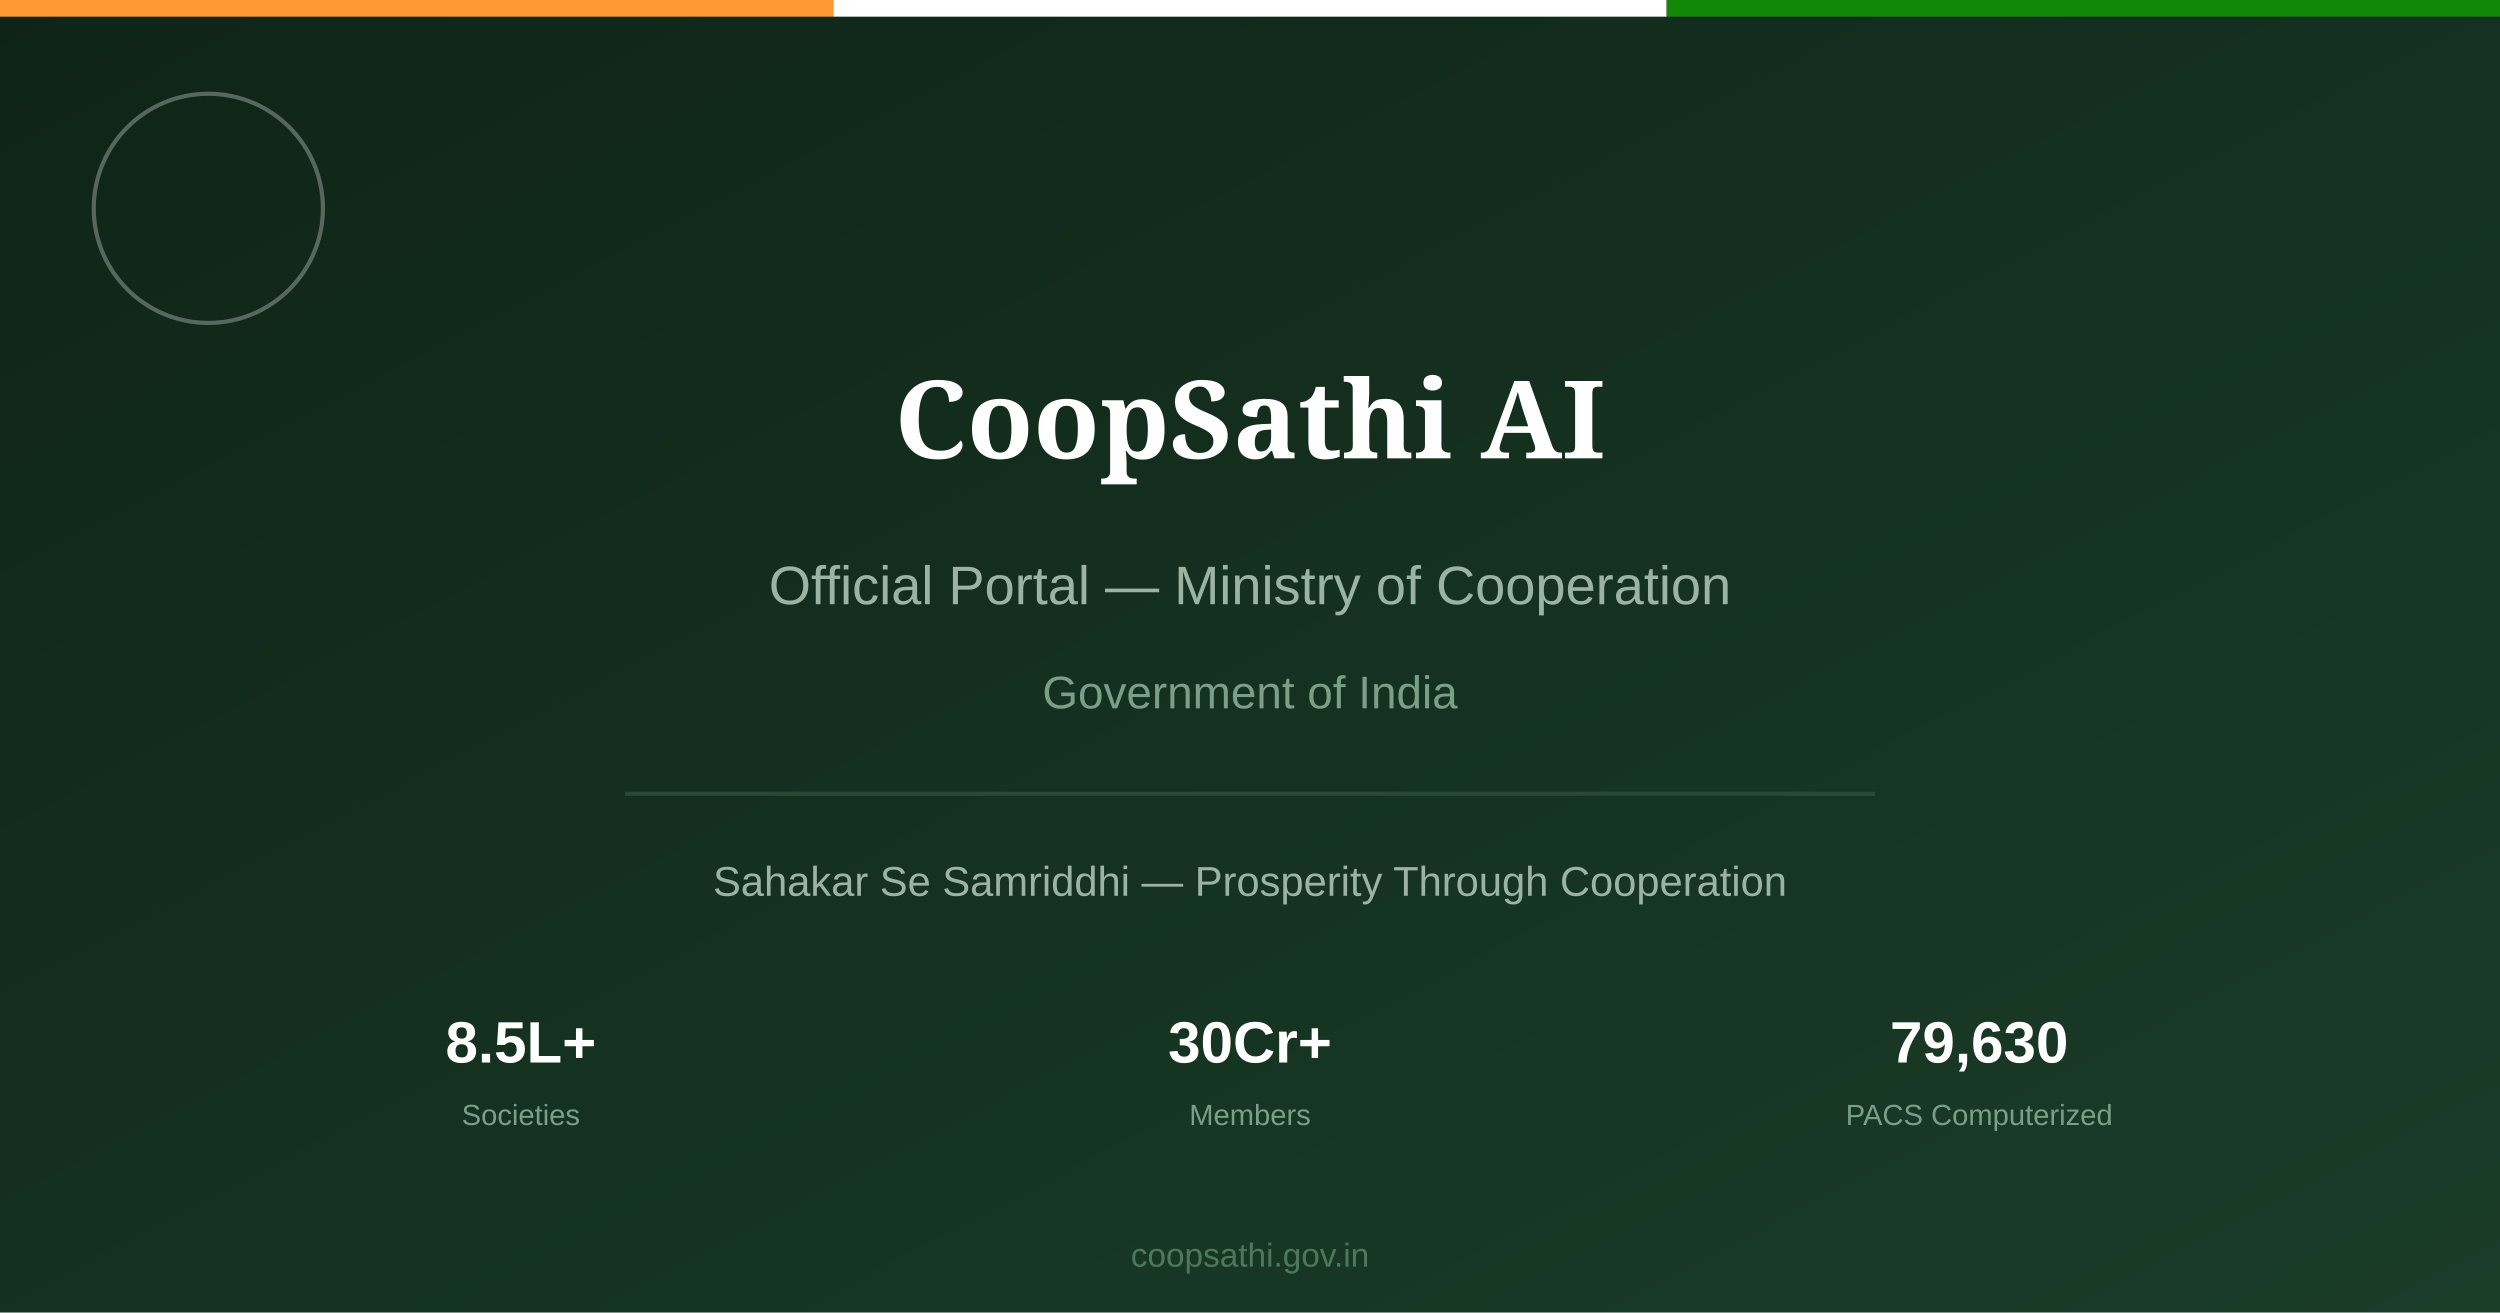
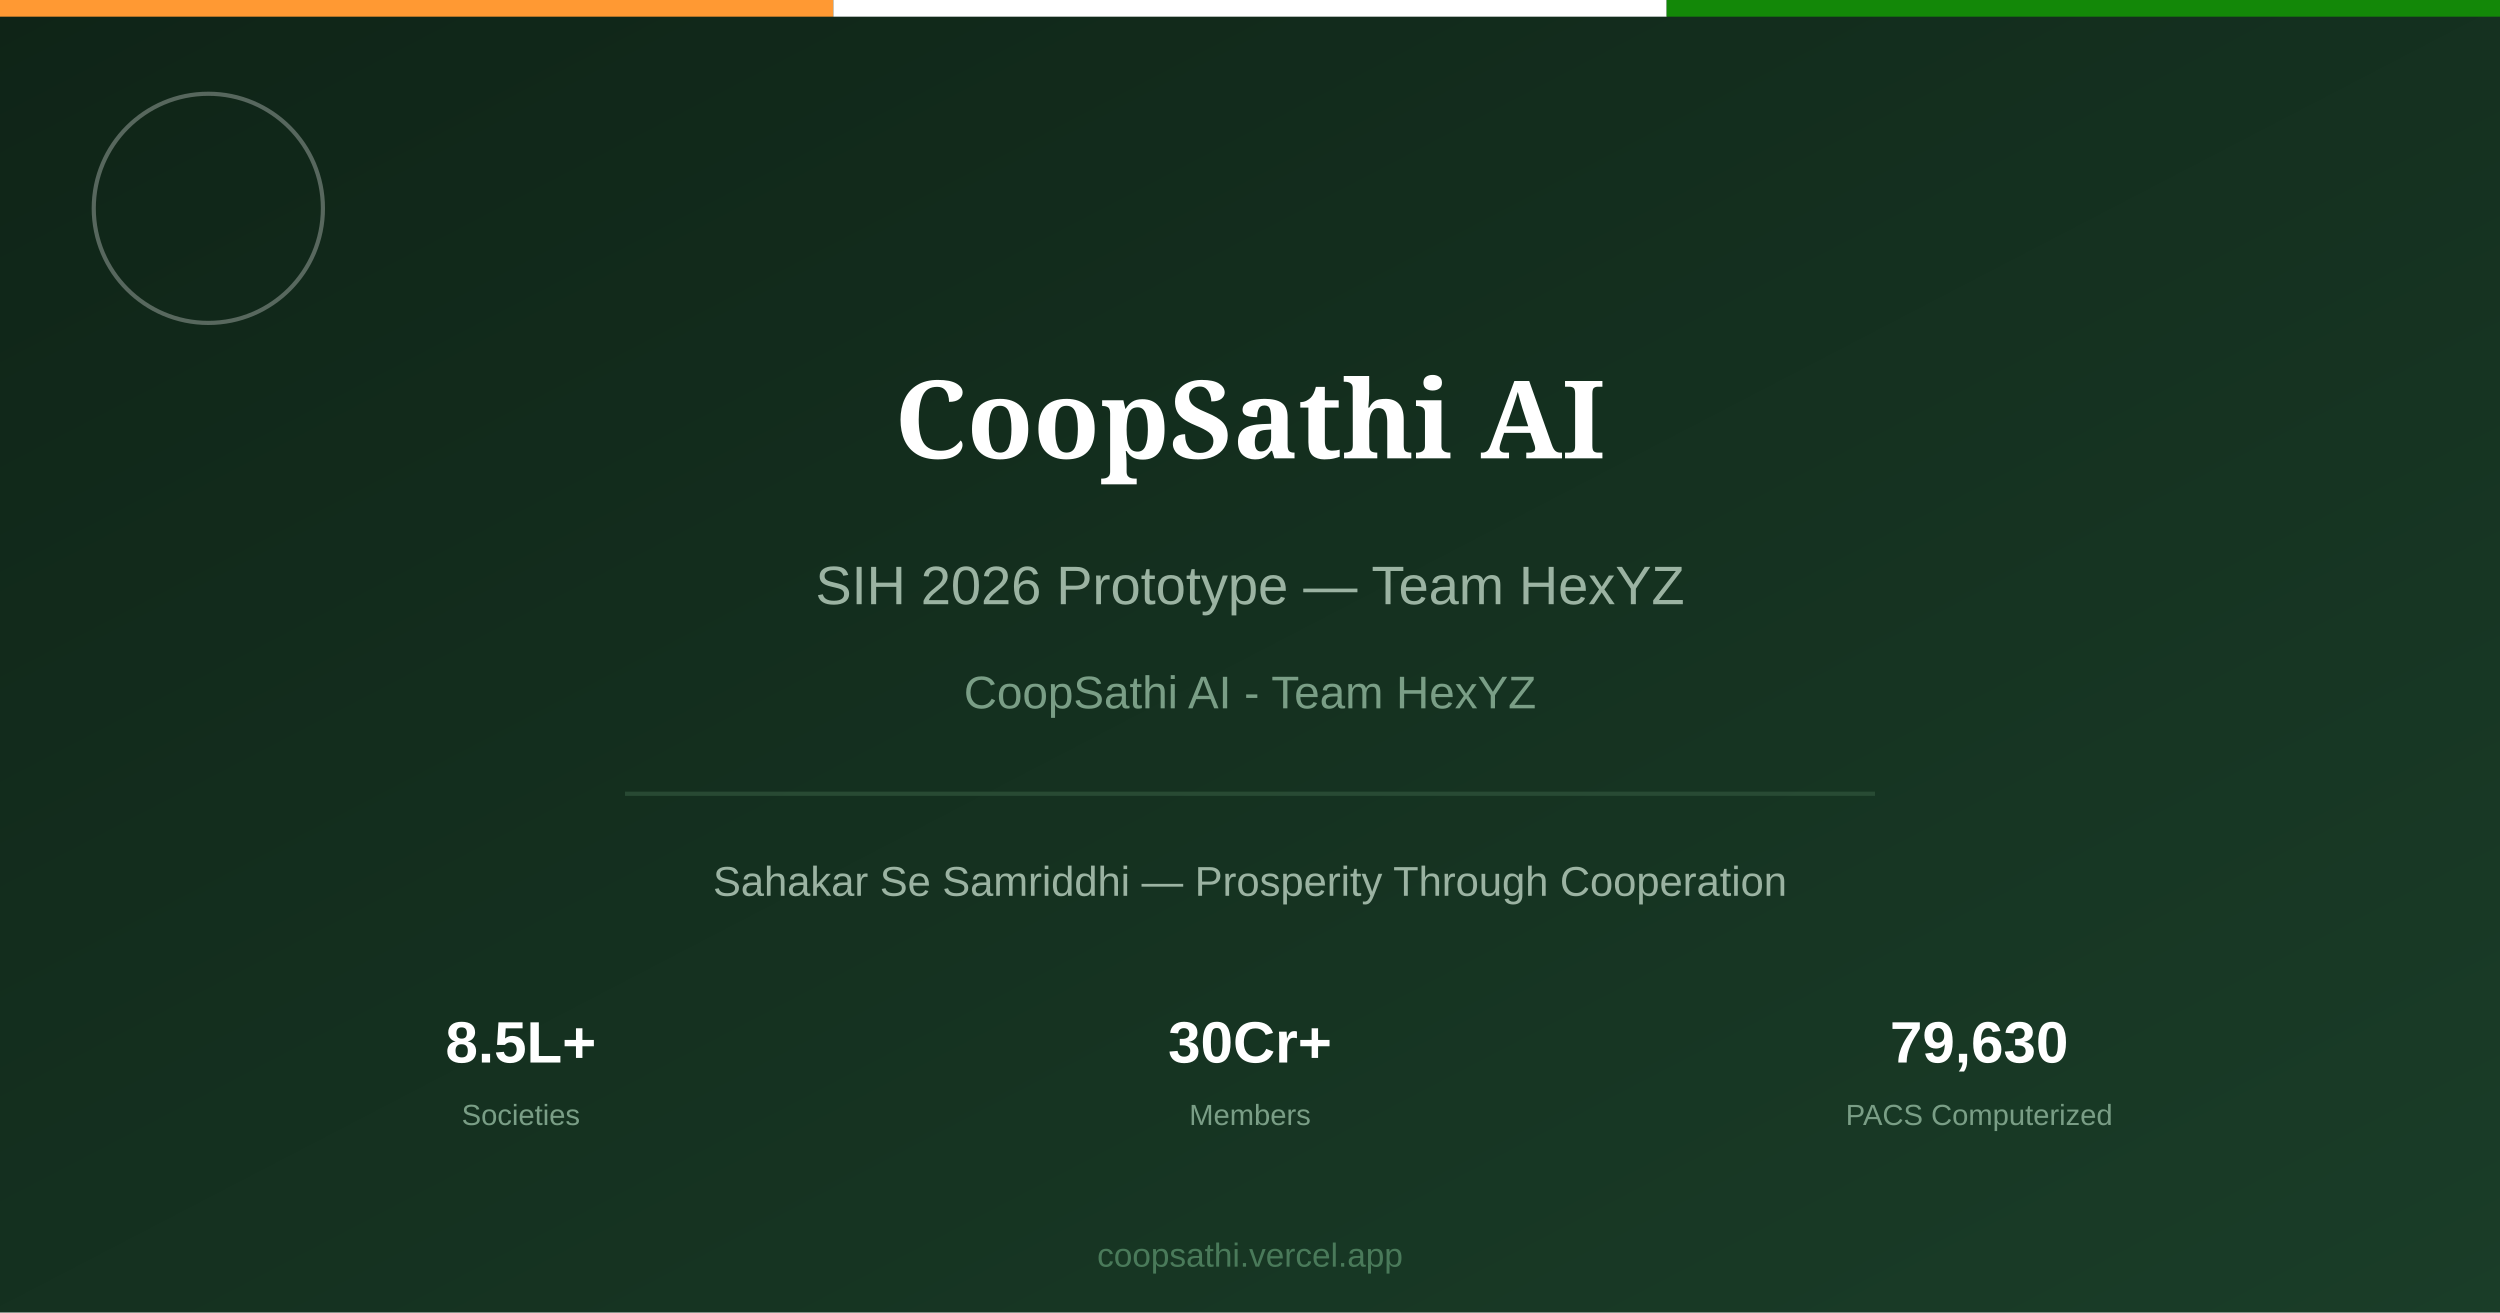
<svg xmlns="http://www.w3.org/2000/svg" width="1200" height="630" viewBox="0 0 1200 630">
  <defs>
    <linearGradient id="bg" x1="0%" y1="0%" x2="100%" y2="100%">
      <stop offset="0%" style="stop-color:#0f2417;stop-opacity:1" />
      <stop offset="100%" style="stop-color:#1a3d28;stop-opacity:1" />
    </linearGradient>
  </defs>
  <rect width="1200" height="630" fill="url(#bg)" />
  <rect width="400" height="8" x="0" y="0" fill="#FF9933" />
  <rect width="400" height="8" x="400" y="0" fill="#FFFFFF" />
  <rect width="400" height="8" x="800" y="0" fill="#138808" />
  <circle cx="100" cy="100" r="55" fill="none" stroke="#FFFFFF" stroke-width="2" opacity="0.3" />
  <text x="600" y="220" font-family="Georgia, serif" font-size="52" font-weight="bold" fill="#FFFFFF" text-anchor="middle">CoopSathi AI</text>
-   <text x="600" y="290" font-family="Arial, sans-serif" font-size="26" fill="#9BB3A2" text-anchor="middle">Official Portal — Ministry of Cooperation</text>
-   <text x="600" y="340" font-family="Arial, sans-serif" font-size="22" fill="#7A9E86" text-anchor="middle">Government of India</text>
+   <text x="600" y="290" font-family="Arial, sans-serif" font-size="26" fill="#9BB3A2" text-anchor="middle">SIH 2026 Prototype — Team HexYZ</text>
+   <text x="600" y="340" font-family="Arial, sans-serif" font-size="22" fill="#7A9E86" text-anchor="middle">CoopSathi AI - Team HexYZ</text>
  <rect x="300" y="380" width="600" height="2" fill="#2D5038" opacity="0.8" />
  <text x="600" y="430" font-family="Arial, sans-serif" font-size="20" fill="#9BB3A2" text-anchor="middle">Sahakar Se Samriddhi — Prosperity Through Cooperation</text>
  <text x="250" y="510" font-family="Arial, sans-serif" font-size="28" font-weight="bold" fill="#FFFFFF" text-anchor="middle">8.5L+</text>
  <text x="250" y="540" font-family="Arial, sans-serif" font-size="14" fill="#7A9E86" text-anchor="middle">Societies</text>
  <text x="600" y="510" font-family="Arial, sans-serif" font-size="28" font-weight="bold" fill="#FFFFFF" text-anchor="middle">30Cr+</text>
  <text x="600" y="540" font-family="Arial, sans-serif" font-size="14" fill="#7A9E86" text-anchor="middle">Members</text>
  <text x="950" y="510" font-family="Arial, sans-serif" font-size="28" font-weight="bold" fill="#FFFFFF" text-anchor="middle">79,630</text>
  <text x="950" y="540" font-family="Arial, sans-serif" font-size="14" fill="#7A9E86" text-anchor="middle">PACS Computerized</text>
-   <text x="600" y="608" font-family="Arial, sans-serif" font-size="16" fill="#4A7A5A" text-anchor="middle">coopsathi.gov.in</text>
+   <text x="600" y="608" font-family="Arial, sans-serif" font-size="16" fill="#4A7A5A" text-anchor="middle">coopsathi.vercel.app</text>
</svg>
